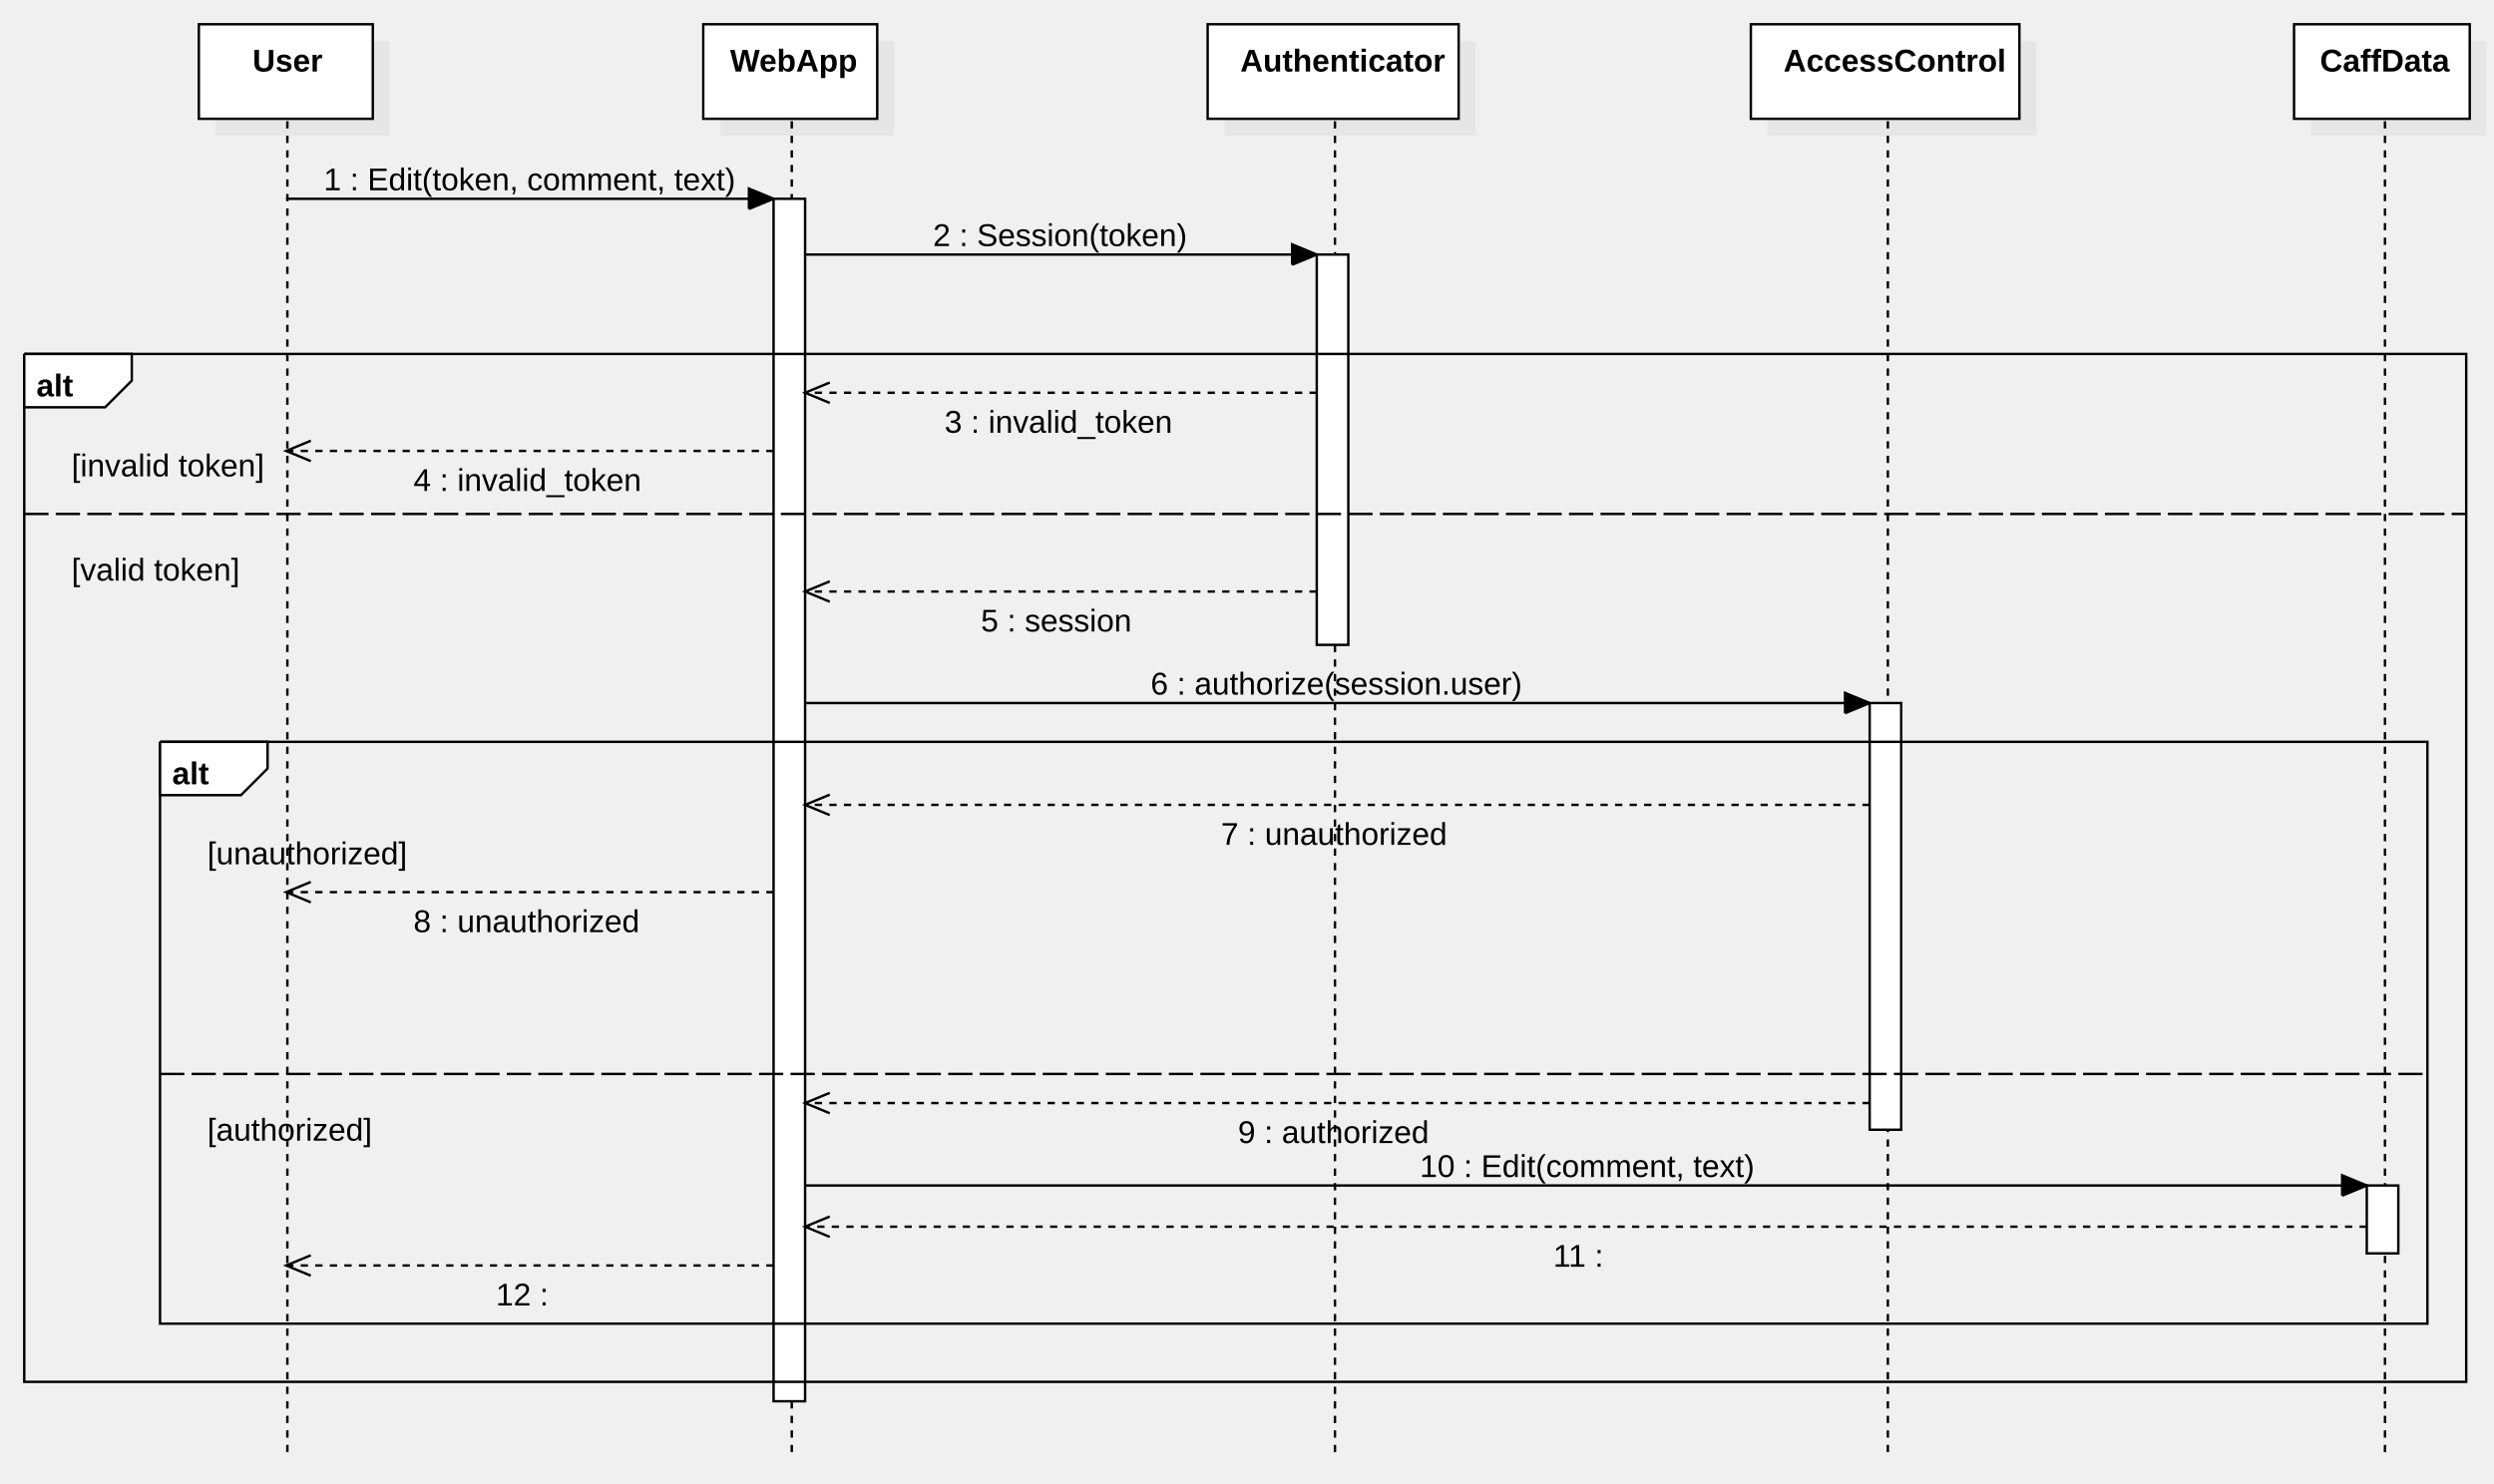
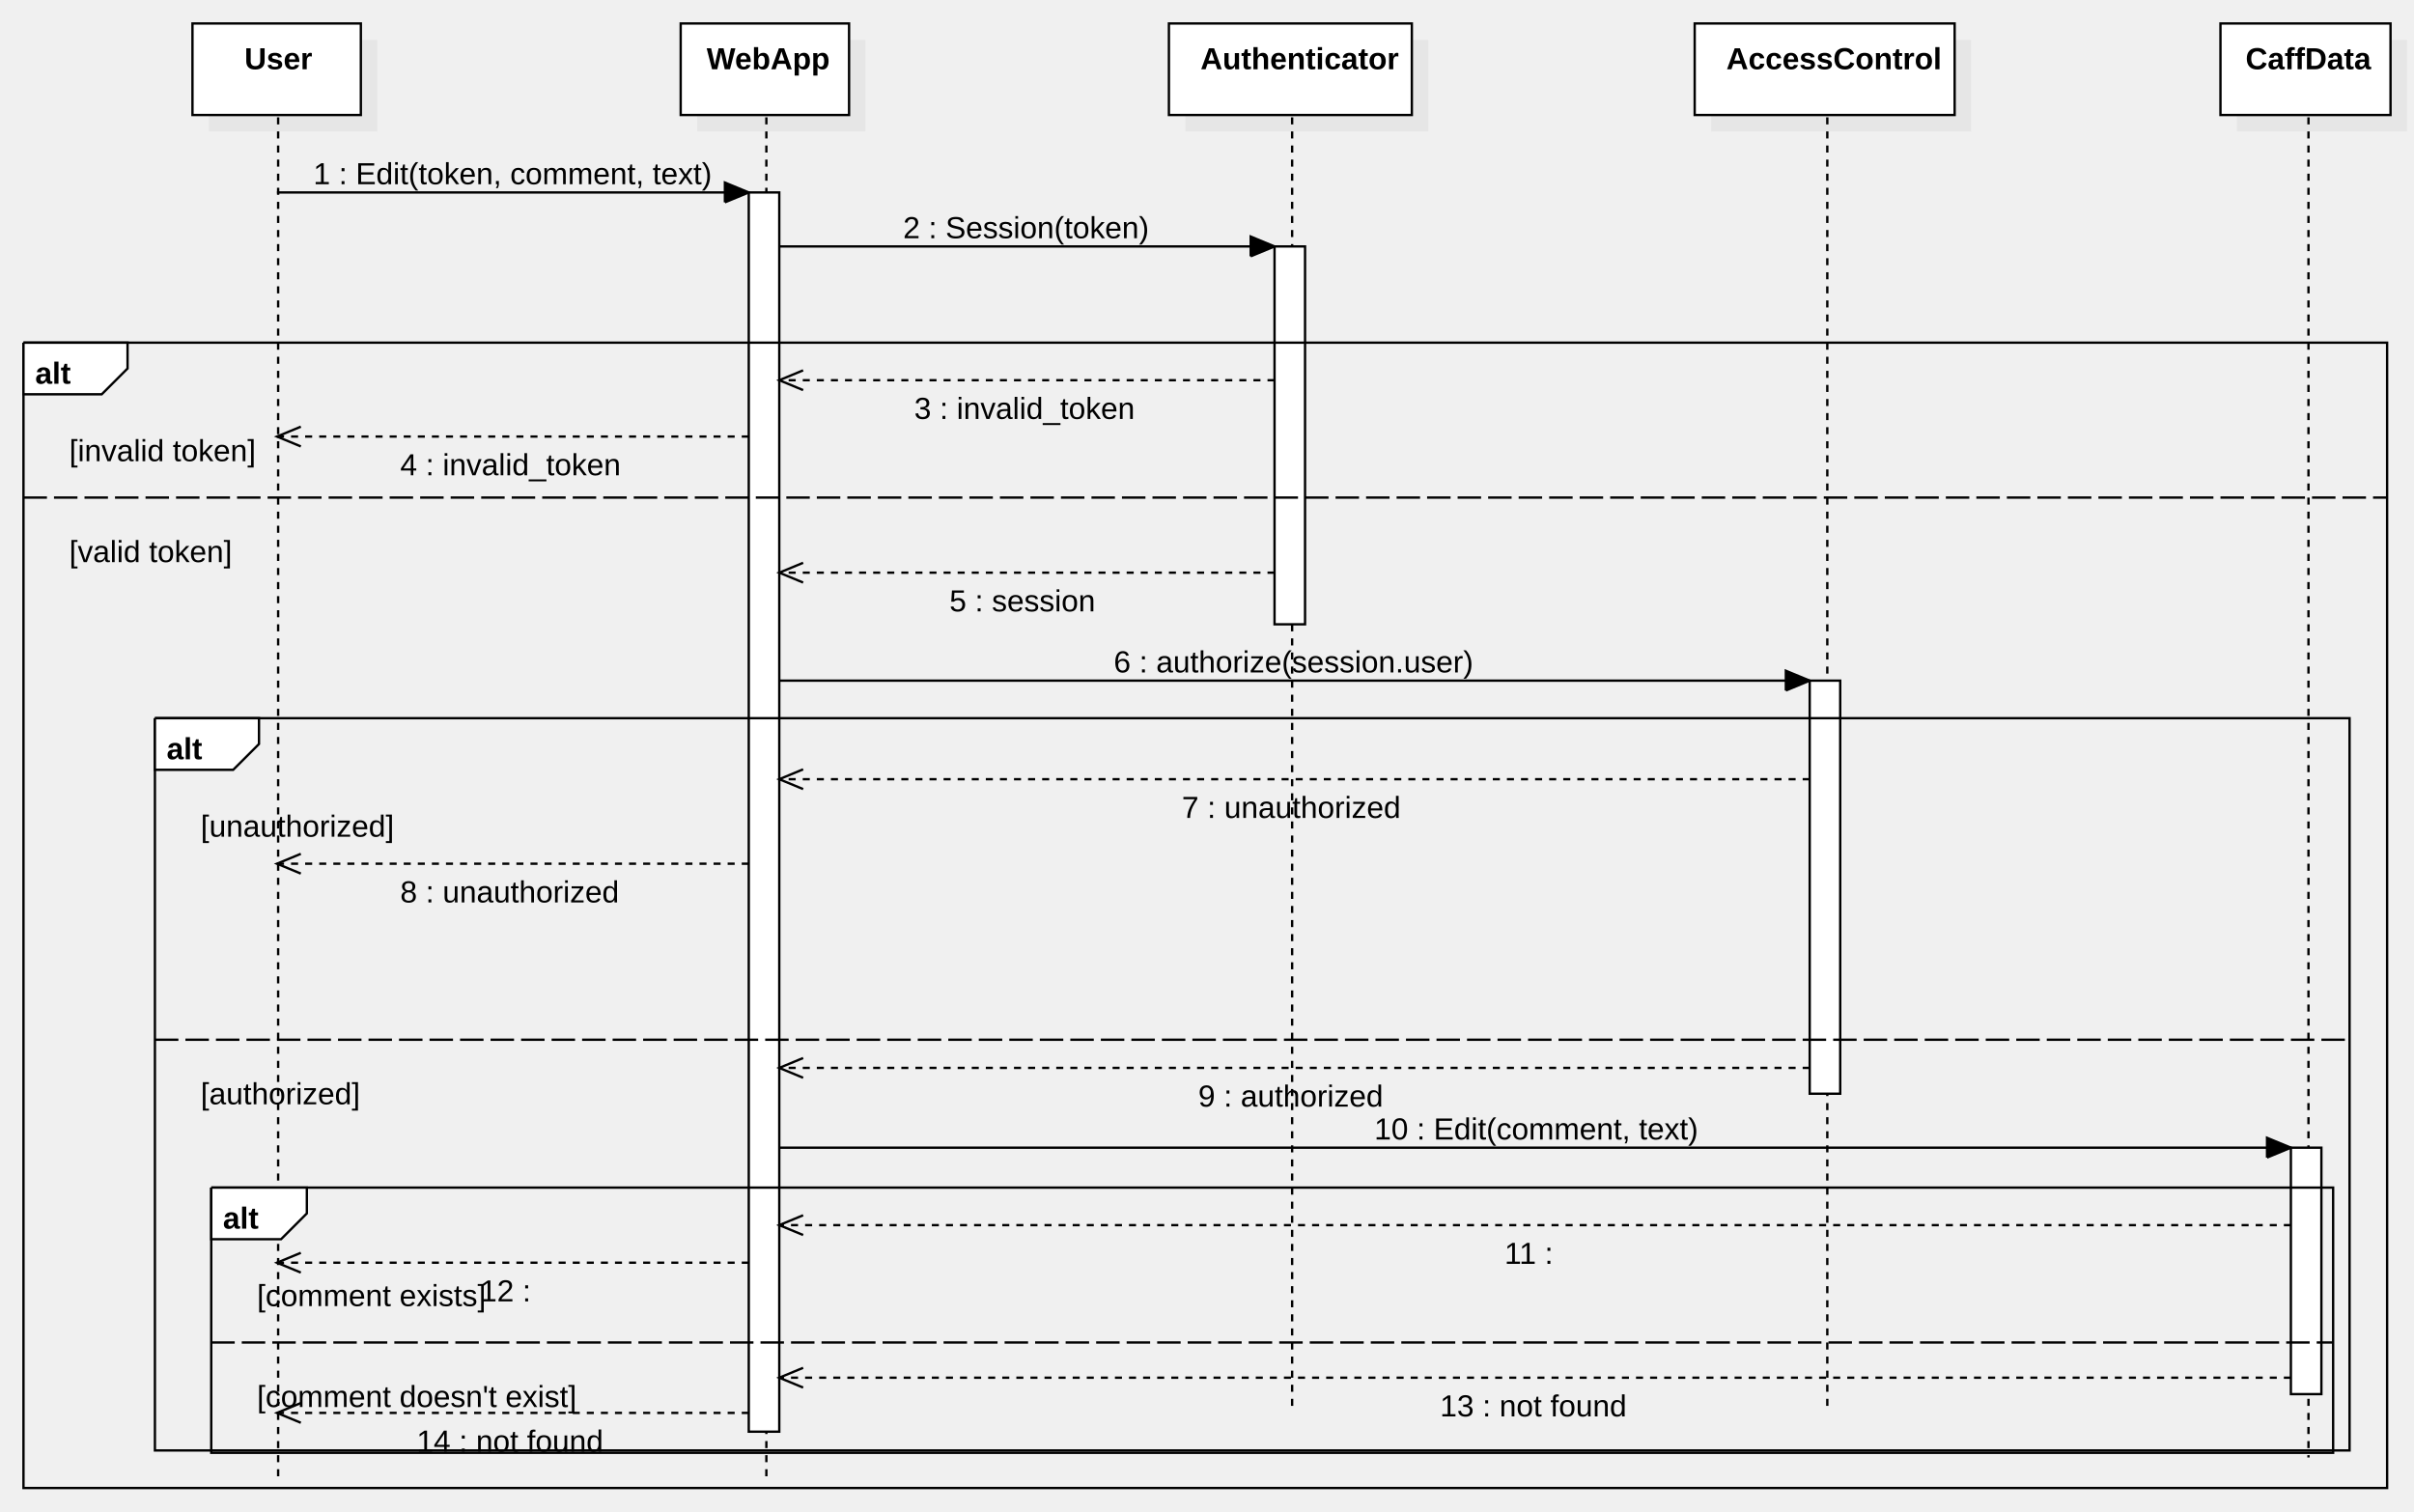
- <svg xmlns="http://www.w3.org/2000/svg" height="612" version="1.1" width="1028.454">
+ <svg xmlns="http://www.w3.org/2000/svg" height="644" version="1.1" width="1028.454">
  <defs />
  <g>
    <g transform="translate(-62,-30) scale(1,1)">
      <rect fill="#C0C0C0" height="39" opacity="0.2" stroke="none" width="71.736" x="151" y="47" />
    </g>
    <g transform="translate(-62,-30) scale(1,1)">
      <rect fill="#ffffff" height="39" stroke="none" width="71.736" x="144" y="40" />
    </g>
    <g transform="translate(-62,-30) scale(1,1)">
      <path d="M 144 40 L 215.736 40 L 215.736 79 L 144 79 L 144 40 Z Z" fill="none" stroke="#000000" stroke-miterlimit="10" />
    </g>
    <g transform="translate(-62,-30) scale(1,1)">
      <g>
        <path fill="none" stroke="none" />
        <text fill="#000000" font-family="Arial" font-size="13px" font-style="normal" font-weight="bold" stroke="none" text-decoration="none" x="166.145" y="59.5">User</text>
      </g>
    </g>
    <g transform="translate(-62,-30) scale(1,1)">
-       <path d="M 180.5 80 L 180.5 630" fill="none" stroke="#000000" stroke-dasharray="3" stroke-miterlimit="10" />
+       <path d="M 180.5 80 L 180.5 662" fill="none" stroke="#000000" stroke-dasharray="3" stroke-miterlimit="10" />
    </g>
    <g transform="translate(-62,-30) scale(1,1)">
      <rect fill="#C0C0C0" height="39" opacity="0.2" stroke="none" width="110.749" x="791" y="47" />
    </g>
    <g transform="translate(-62,-30) scale(1,1)">
      <rect fill="#ffffff" height="39" stroke="none" width="110.749" x="784" y="40" />
    </g>
    <g transform="translate(-62,-30) scale(1,1)">
      <path d="M 784 40 L 894.749 40 L 894.749 79 L 784 79 L 784 40 Z Z" fill="none" stroke="#000000" stroke-miterlimit="10" />
    </g>
    <g transform="translate(-62,-30) scale(1,1)">
      <g>
        <path fill="none" stroke="none" />
        <text fill="#000000" font-family="Arial" font-size="13px" font-style="normal" font-weight="bold" stroke="none" text-decoration="none" x="797.47" y="59.5">AccessControl</text>
      </g>
    </g>
    <g transform="translate(-62,-30) scale(1,1)">
      <path d="M 840.5 80 L 840.5 630" fill="none" stroke="#000000" stroke-dasharray="3" stroke-miterlimit="10" />
    </g>
    <g transform="translate(-62,-30) scale(1,1)">
      <rect fill="#C0C0C0" height="39" opacity="0.2" stroke="none" width="103.5" x="567" y="47" />
    </g>
    <g transform="translate(-62,-30) scale(1,1)">
      <rect fill="#ffffff" height="39" stroke="none" width="103.5" x="560" y="40" />
    </g>
    <g transform="translate(-62,-30) scale(1,1)">
      <path d="M 560 40 L 663.5 40 L 663.5 79 L 560 79 L 560 40 Z Z" fill="none" stroke="#000000" stroke-miterlimit="10" />
    </g>
    <g transform="translate(-62,-30) scale(1,1)">
      <g>
        <path fill="none" stroke="none" />
        <text fill="#000000" font-family="Arial" font-size="13px" font-style="normal" font-weight="bold" stroke="none" text-decoration="none" x="573.448" y="59.5">Authenticator</text>
      </g>
    </g>
    <g transform="translate(-62,-30) scale(1,1)">
      <path d="M 612.5 80 L 612.5 630" fill="none" stroke="#000000" stroke-dasharray="3" stroke-miterlimit="10" />
    </g>
    <g transform="translate(-62,-30) scale(1,1)">
      <rect fill="#C0C0C0" height="39" opacity="0.2" stroke="none" width="71.736" x="359" y="47" />
    </g>
    <g transform="translate(-62,-30) scale(1,1)">
      <rect fill="#ffffff" height="39" stroke="none" width="71.736" x="352" y="40" />
    </g>
    <g transform="translate(-62,-30) scale(1,1)">
      <path d="M 352 40 L 423.736 40 L 423.736 79 L 352 79 L 352 40 Z Z" fill="none" stroke="#000000" stroke-miterlimit="10" />
    </g>
    <g transform="translate(-62,-30) scale(1,1)">
      <g>
        <path fill="none" stroke="none" />
        <text fill="#000000" font-family="Arial" font-size="13px" font-style="normal" font-weight="bold" stroke="none" text-decoration="none" x="363.055" y="59.5">WebApp</text>
      </g>
    </g>
    <g transform="translate(-62,-30) scale(1,1)">
-       <path d="M 388.5 80 L 388.5 632" fill="none" stroke="#000000" stroke-dasharray="3" stroke-miterlimit="10" />
+       <path d="M 388.5 80 L 388.5 662" fill="none" stroke="#000000" stroke-dasharray="3" stroke-miterlimit="10" />
    </g>
    <g transform="translate(-62,-30) scale(1,1)">
      <rect fill="#C0C0C0" height="39" opacity="0.2" stroke="none" width="72.454" x="1015" y="47" />
    </g>
    <g transform="translate(-62,-30) scale(1,1)">
      <rect fill="#ffffff" height="39" stroke="none" width="72.454" x="1008" y="40" />
    </g>
    <g transform="translate(-62,-30) scale(1,1)">
      <path d="M 1008 40 L 1080.454 40 L 1080.454 79 L 1008 79 L 1008 40 Z Z" fill="none" stroke="#000000" stroke-miterlimit="10" />
    </g>
    <g transform="translate(-62,-30) scale(1,1)">
      <g>
        <path fill="none" stroke="none" />
        <text fill="#000000" font-family="Arial" font-size="13px" font-style="normal" font-weight="bold" stroke="none" text-decoration="none" x="1018.693" y="59.5">CaffData</text>
      </g>
    </g>
    <g transform="translate(-62,-30) scale(1,1)">
-       <path d="M 1045.5 80 L 1045.5 632" fill="none" stroke="#000000" stroke-dasharray="3" stroke-miterlimit="10" />
+       <path d="M 1045.5 80 L 1045.5 651" fill="none" stroke="#000000" stroke-dasharray="3" stroke-miterlimit="10" />
    </g>
    <g transform="translate(-62,-30) scale(1,1)">
      <path d="M 180 112 L 381 112" fill="none" stroke="#000000" stroke-miterlimit="10" />
    </g>
    <g transform="translate(-62,-30) scale(1,1)">
      <path d="M 370.837 116.21 L 381 112 L 370.837 107.79" fill="#000000" stroke="none" />
    </g>
    <g transform="translate(-62,-30) scale(1,1)">
      <path d="M 370.837 116.21 L 381 112 L 370.837 107.79 L 370.837 116.21" fill="none" stroke="#000000" stroke-miterlimit="10" />
    </g>
    <g transform="translate(-62,-30) scale(1,1)">
      <g>
        <path fill="none" stroke="none" />
        <text fill="#000000" font-family="Arial" font-size="13px" font-style="normal" font-weight="normal" stroke="none" text-decoration="none" x="195.5" y="108.5">1 : Edit(token, comment, text)</text>
      </g>
    </g>
    <g transform="translate(-62,-30) scale(1,1)">
-       <rect fill="#ffffff" height="496" stroke="none" width="13" x="381" y="112" />
-     </g>
-     <g transform="translate(-62,-30) scale(1,1)">
-       <path d="M 381 112 L 394 112 L 394 608 L 381 608 L 381 112 Z Z" fill="none" stroke="#000000" stroke-miterlimit="10" />
+       <rect fill="#ffffff" height="528" stroke="none" width="13" x="381" y="112" />
+     </g>
+     <g transform="translate(-62,-30) scale(1,1)">
+       <path d="M 381 112 L 394 112 L 394 640 L 381 640 L 381 112 Z Z" fill="none" stroke="#000000" stroke-miterlimit="10" />
    </g>
    <g transform="translate(-62,-30) scale(1,1)">
      <path d="M 394 135 L 605 135" fill="none" stroke="#000000" stroke-miterlimit="10" />
    </g>
    <g transform="translate(-62,-30) scale(1,1)">
      <path d="M 594.837 139.21 L 605 135 L 594.837 130.79" fill="#000000" stroke="none" />
    </g>
    <g transform="translate(-62,-30) scale(1,1)">
      <path d="M 594.837 139.21 L 605 135 L 594.837 130.79 L 594.837 139.21" fill="none" stroke="#000000" stroke-miterlimit="10" />
    </g>
    <g transform="translate(-62,-30) scale(1,1)">
      <g>
        <path fill="none" stroke="none" />
        <text fill="#000000" font-family="Arial" font-size="13px" font-style="normal" font-weight="normal" stroke="none" text-decoration="none" x="446.75" y="131.5">2 : Session(token)</text>
      </g>
    </g>
    <g transform="translate(-62,-30) scale(1,1)">
      <rect fill="#ffffff" height="161" stroke="none" width="13" x="605" y="135" />
    </g>
    <g transform="translate(-62,-30) scale(1,1)">
      <path d="M 605 135 L 618 135 L 618 296 L 605 296 L 605 135 Z Z" fill="none" stroke="#000000" stroke-miterlimit="10" />
    </g>
    <g transform="translate(-62,-30) scale(1,1)">
      <path d="M 605 192 L 394 192" fill="none" stroke="#000000" stroke-dasharray="3" stroke-miterlimit="10" />
    </g>
    <g transform="translate(-62,-30) scale(1,1)">
      <path d="M 404.163 187.79 L 394 192 L 404.163 196.21" fill="none" stroke="#000000" stroke-miterlimit="10" />
    </g>
    <g transform="translate(-62,-30) scale(1,1)">
      <g>
        <path fill="none" stroke="none" />
        <text fill="#000000" font-family="Arial" font-size="13px" font-style="normal" font-weight="normal" stroke="none" text-decoration="none" x="451.5" y="208.5">3 : invalid_token</text>
      </g>
    </g>
    <g transform="translate(-62,-30) scale(1,1)">
      <path d="M 381 216 L 180 216" fill="none" stroke="#000000" stroke-dasharray="3" stroke-miterlimit="10" />
    </g>
    <g transform="translate(-62,-30) scale(1,1)">
      <path d="M 190.163 211.79 L 180 216 L 190.163 220.21" fill="none" stroke="#000000" stroke-miterlimit="10" />
    </g>
    <g transform="translate(-62,-30) scale(1,1)">
      <g>
        <path fill="none" stroke="none" />
        <text fill="#000000" font-family="Arial" font-size="13px" font-style="normal" font-weight="normal" stroke="none" text-decoration="none" x="232.5" y="232.5">4 : invalid_token</text>
      </g>
    </g>
    <g transform="translate(-62,-30) scale(1,1)">
      <path d="M 605 274 L 394 274" fill="none" stroke="#000000" stroke-dasharray="3" stroke-miterlimit="10" />
    </g>
    <g transform="translate(-62,-30) scale(1,1)">
      <path d="M 404.163 269.79 L 394 274 L 404.163 278.21" fill="none" stroke="#000000" stroke-miterlimit="10" />
    </g>
    <g transform="translate(-62,-30) scale(1,1)">
      <g>
        <path fill="none" stroke="none" />
        <text fill="#000000" font-family="Arial" font-size="13px" font-style="normal" font-weight="normal" stroke="none" text-decoration="none" x="466.5" y="290.5">5 : session</text>
      </g>
    </g>
    <g transform="translate(-62,-30) scale(1,1)">
      <path d="M 394 320 L 833 320" fill="none" stroke="#000000" stroke-miterlimit="10" />
    </g>
    <g transform="translate(-62,-30) scale(1,1)">
      <path d="M 822.837 324.21 L 833 320 L 822.837 315.79" fill="#000000" stroke="none" />
    </g>
    <g transform="translate(-62,-30) scale(1,1)">
      <path d="M 822.837 324.21 L 833 320 L 822.837 315.79 L 822.837 324.21" fill="none" stroke="#000000" stroke-miterlimit="10" />
    </g>
    <g transform="translate(-62,-30) scale(1,1)">
      <g>
        <path fill="none" stroke="none" />
        <text fill="#000000" font-family="Arial" font-size="13px" font-style="normal" font-weight="normal" stroke="none" text-decoration="none" x="536.5" y="316.5">6 : authorize(session.user)</text>
      </g>
    </g>
    <g transform="translate(-62,-30) scale(1,1)">
      <rect fill="#ffffff" height="176" stroke="none" width="13" x="833" y="320" />
    </g>
    <g transform="translate(-62,-30) scale(1,1)">
      <path d="M 833 320 L 846 320 L 846 496 L 833 496 L 833 320 Z Z" fill="none" stroke="#000000" stroke-miterlimit="10" />
    </g>
    <g transform="translate(-62,-30) scale(1,1)">
      <path d="M 833 362 L 394 362" fill="none" stroke="#000000" stroke-dasharray="3" stroke-miterlimit="10" />
    </g>
    <g transform="translate(-62,-30) scale(1,1)">
      <path d="M 404.163 357.79 L 394 362 L 404.163 366.21" fill="none" stroke="#000000" stroke-miterlimit="10" />
    </g>
    <g transform="translate(-62,-30) scale(1,1)">
      <g>
        <path fill="none" stroke="none" />
        <text fill="#000000" font-family="Arial" font-size="13px" font-style="normal" font-weight="normal" stroke="none" text-decoration="none" x="565.5" y="378.5">7 : unauthorized</text>
      </g>
    </g>
    <g transform="translate(-62,-30) scale(1,1)">
      <path d="M 381 398 L 180 398" fill="none" stroke="#000000" stroke-dasharray="3" stroke-miterlimit="10" />
    </g>
    <g transform="translate(-62,-30) scale(1,1)">
      <path d="M 190.163 393.79 L 180 398 L 190.163 402.21" fill="none" stroke="#000000" stroke-miterlimit="10" />
    </g>
    <g transform="translate(-62,-30) scale(1,1)">
      <g>
        <path fill="none" stroke="none" />
        <text fill="#000000" font-family="Arial" font-size="13px" font-style="normal" font-weight="normal" stroke="none" text-decoration="none" x="232.5" y="414.5">8 : unauthorized</text>
      </g>
    </g>
    <g transform="translate(-62,-30) scale(1,1)">
      <path d="M 833 485 L 394 485" fill="none" stroke="#000000" stroke-dasharray="3" stroke-miterlimit="10" />
    </g>
    <g transform="translate(-62,-30) scale(1,1)">
      <path d="M 404.163 480.79 L 394 485 L 404.163 489.21" fill="none" stroke="#000000" stroke-miterlimit="10" />
    </g>
    <g transform="translate(-62,-30) scale(1,1)">
      <g>
        <path fill="none" stroke="none" />
        <text fill="#000000" font-family="Arial" font-size="13px" font-style="normal" font-weight="normal" stroke="none" text-decoration="none" x="572.5" y="501.5">9 : authorized</text>
      </g>
    </g>
    <g transform="translate(-62,-30) scale(1,1)">
      <path d="M 394 519 L 1038 519" fill="none" stroke="#000000" stroke-miterlimit="10" />
    </g>
    <g transform="translate(-62,-30) scale(1,1)">
      <path d="M 1027.837 523.21 L 1038 519 L 1027.837 514.79" fill="#000000" stroke="none" />
    </g>
    <g transform="translate(-62,-30) scale(1,1)">
      <path d="M 1027.837 523.21 L 1038 519 L 1027.837 514.79 L 1027.837 523.21" fill="none" stroke="#000000" stroke-miterlimit="10" />
    </g>
    <g transform="translate(-62,-30) scale(1,1)">
      <g>
        <path fill="none" stroke="none" />
        <text fill="#000000" font-family="Arial" font-size="13px" font-style="normal" font-weight="normal" stroke="none" text-decoration="none" x="647.5" y="515.5">10 : Edit(comment, text)</text>
      </g>
    </g>
    <g transform="translate(-62,-30) scale(1,1)">
-       <rect fill="#ffffff" height="28" stroke="none" width="13" x="1038" y="519" />
-     </g>
-     <g transform="translate(-62,-30) scale(1,1)">
-       <path d="M 1038 519 L 1051 519 L 1051 547 L 1038 547 L 1038 519 Z Z" fill="none" stroke="#000000" stroke-miterlimit="10" />
-     </g>
-     <g transform="translate(-62,-30) scale(1,1)">
-       <path d="M 1038 536 L 394 536" fill="none" stroke="#000000" stroke-dasharray="3" stroke-miterlimit="10" />
-     </g>
-     <g transform="translate(-62,-30) scale(1,1)">
-       <path d="M 404.163 531.79 L 394 536 L 404.163 540.21" fill="none" stroke="#000000" stroke-miterlimit="10" />
-     </g>
-     <g transform="translate(-62,-30) scale(1,1)">
-       <g>
-         <path fill="none" stroke="none" />
-         <text fill="#000000" font-family="Arial" font-size="13px" font-style="normal" font-weight="normal" stroke="none" text-decoration="none" x="702.5" y="552.5">11 : </text>
-       </g>
-     </g>
-     <g transform="translate(-62,-30) scale(1,1)">
-       <path d="M 381 552 L 180 552" fill="none" stroke="#000000" stroke-dasharray="3" stroke-miterlimit="10" />
-     </g>
-     <g transform="translate(-62,-30) scale(1,1)">
-       <path d="M 190.163 547.79 L 180 552 L 190.163 556.21" fill="none" stroke="#000000" stroke-miterlimit="10" />
-     </g>
-     <g transform="translate(-62,-30) scale(1,1)">
-       <g>
-         <path fill="none" stroke="none" />
-         <text fill="#000000" font-family="Arial" font-size="13px" font-style="normal" font-weight="normal" stroke="none" text-decoration="none" x="266.5" y="568.5">12 : </text>
-       </g>
-     </g>
-     <g transform="translate(-62,-30) scale(1,1)">
-       <path d="M 72 176 L 1079 176 L 1079 600 L 72 600 L 72 176" fill="none" stroke="#000000" stroke-miterlimit="10" />
+       <rect fill="#ffffff" height="105" stroke="none" width="13" x="1038" y="519" />
+     </g>
+     <g transform="translate(-62,-30) scale(1,1)">
+       <path d="M 1038 519 L 1051 519 L 1051 624 L 1038 624 L 1038 519 Z Z" fill="none" stroke="#000000" stroke-miterlimit="10" />
+     </g>
+     <g transform="translate(-62,-30) scale(1,1)">
+       <path d="M 1038 552 L 394 552" fill="none" stroke="#000000" stroke-dasharray="3" stroke-miterlimit="10" />
+     </g>
+     <g transform="translate(-62,-30) scale(1,1)">
+       <path d="M 404.163 547.79 L 394 552 L 404.163 556.21" fill="none" stroke="#000000" stroke-miterlimit="10" />
+     </g>
+     <g transform="translate(-62,-30) scale(1,1)">
+       <g>
+         <path fill="none" stroke="none" />
+         <text fill="#000000" font-family="Arial" font-size="13px" font-style="normal" font-weight="normal" stroke="none" text-decoration="none" x="702.982" y="568.5">11 : </text>
+       </g>
+     </g>
+     <g transform="translate(-62,-30) scale(1,1)">
+       <path d="M 381 568 L 180 568" fill="none" stroke="#000000" stroke-dasharray="3" stroke-miterlimit="10" />
+     </g>
+     <g transform="translate(-62,-30) scale(1,1)">
+       <path d="M 190.163 563.79 L 180 568 L 190.163 572.21" fill="none" stroke="#000000" stroke-miterlimit="10" />
+     </g>
+     <g transform="translate(-62,-30) scale(1,1)">
+       <g>
+         <path fill="none" stroke="none" />
+         <text fill="#000000" font-family="Arial" font-size="13px" font-style="normal" font-weight="normal" stroke="none" text-decoration="none" x="266.5" y="584.5">12 : </text>
+       </g>
+     </g>
+     <g transform="translate(-62,-30) scale(1,1)">
+       <path d="M 1038 617 L 394 617" fill="none" stroke="#000000" stroke-dasharray="3" stroke-miterlimit="10" />
+     </g>
+     <g transform="translate(-62,-30) scale(1,1)">
+       <path d="M 404.163 612.79 L 394 617 L 404.163 621.21" fill="none" stroke="#000000" stroke-miterlimit="10" />
+     </g>
+     <g transform="translate(-62,-30) scale(1,1)">
+       <g>
+         <path fill="none" stroke="none" />
+         <text fill="#000000" font-family="Arial" font-size="13px" font-style="normal" font-weight="normal" stroke="none" text-decoration="none" x="675.5" y="633.5">13 : not found</text>
+       </g>
+     </g>
+     <g transform="translate(-62,-30) scale(1,1)">
+       <path d="M 381 632 L 180 632" fill="none" stroke="#000000" stroke-dasharray="3" stroke-miterlimit="10" />
+     </g>
+     <g transform="translate(-62,-30) scale(1,1)">
+       <path d="M 190.163 627.79 L 180 632 L 190.163 636.21" fill="none" stroke="#000000" stroke-miterlimit="10" />
+     </g>
+     <g transform="translate(-62,-30) scale(1,1)">
+       <g>
+         <path fill="none" stroke="none" />
+         <text fill="#000000" font-family="Arial" font-size="13px" font-style="normal" font-weight="normal" stroke="none" text-decoration="none" x="239.5" y="648.5">14 : not found</text>
+       </g>
+     </g>
+     <g transform="translate(-62,-30) scale(1,1)">
+       <path d="M 72 176 L 1079 176 L 1079 664 L 72 664 L 72 176" fill="none" stroke="#000000" stroke-miterlimit="10" />
    </g>
    <g transform="translate(-62,-30) scale(1,1)">
      <path d="M 72 176 L 72 198 L 105.342 198 L 116.342 187 L 116.342 176 L 72 176" fill="#ffffff" stroke="none" />
    </g>
    <g transform="translate(-62,-30) scale(1,1)">
      <path d="M 72 176 L 72 198 L 105.342 198 L 116.342 187 L 116.342 176 L 72 176 L 72 176" fill="none" stroke="#000000" stroke-miterlimit="10" />
    </g>
    <g transform="translate(-62,-30) scale(1,1)">
      <g>
        <path fill="none" stroke="none" />
        <text fill="#000000" font-family="Arial" font-size="13px" font-style="normal" font-weight="normal" stroke="none" text-decoration="none" x="96.73" y="193.5"> </text>
      </g>
    </g>
    <g transform="translate(-62,-30) scale(1,1)">
      <g>
        <path fill="none" stroke="none" />
        <text fill="#000000" font-family="Arial" font-size="13px" font-style="normal" font-weight="bold" stroke="none" text-decoration="none" x="77" y="193.5">alt</text>
      </g>
    </g>
    <g transform="translate(-62,-30) scale(1,1)">
      <g>
        <path fill="none" stroke="none" />
        <text fill="#000000" font-family="Arial" font-size="13px" font-style="normal" font-weight="normal" stroke="none" text-decoration="none" x="91.5" y="226.5">[invalid token]</text>
      </g>
    </g>
    <g transform="translate(-62,-30) scale(1,1)">
      <path d="M 72 242 L 1079 242" fill="none" stroke="#000000" stroke-dasharray="10,3" stroke-miterlimit="10" />
    </g>
    <g transform="translate(-62,-30) scale(1,1)">
      <g>
        <path fill="none" stroke="none" />
        <text fill="#000000" font-family="Arial" font-size="13px" font-style="normal" font-weight="normal" stroke="none" text-decoration="none" x="91.5" y="269.5">[valid token]</text>
      </g>
    </g>
    <g transform="translate(-62,-30) scale(1,1)">
-       <path d="M 128 336 L 1063 336 L 1063 576 L 128 576 L 128 336" fill="none" stroke="#000000" stroke-miterlimit="10" />
+       <path d="M 128 336 L 1063 336 L 1063 648 L 128 648 L 128 336" fill="none" stroke="#000000" stroke-miterlimit="10" />
    </g>
    <g transform="translate(-62,-30) scale(1,1)">
      <path d="M 128 336 L 128 358 L 161.342 358 L 172.342 347 L 172.342 336 L 128 336" fill="#ffffff" stroke="none" />
    </g>
    <g transform="translate(-62,-30) scale(1,1)">
      <path d="M 128 336 L 128 358 L 161.342 358 L 172.342 347 L 172.342 336 L 128 336 L 128 336" fill="none" stroke="#000000" stroke-miterlimit="10" />
    </g>
    <g transform="translate(-62,-30) scale(1,1)">
      <g>
        <path fill="none" stroke="none" />
        <text fill="#000000" font-family="Arial" font-size="13px" font-style="normal" font-weight="normal" stroke="none" text-decoration="none" x="152.73" y="353.5"> </text>
      </g>
    </g>
    <g transform="translate(-62,-30) scale(1,1)">
      <g>
        <path fill="none" stroke="none" />
        <text fill="#000000" font-family="Arial" font-size="13px" font-style="normal" font-weight="bold" stroke="none" text-decoration="none" x="133" y="353.5">alt</text>
      </g>
    </g>
    <g transform="translate(-62,-30) scale(1,1)">
      <g>
        <path fill="none" stroke="none" />
        <text fill="#000000" font-family="Arial" font-size="13px" font-style="normal" font-weight="normal" stroke="none" text-decoration="none" x="147.5" y="386.5">[unauthorized]</text>
      </g>
    </g>
    <g transform="translate(-62,-30) scale(1,1)">
      <path d="M 128 473 L 1063 473" fill="none" stroke="#000000" stroke-dasharray="10,3" stroke-miterlimit="10" />
    </g>
    <g transform="translate(-62,-30) scale(1,1)">
      <g>
        <path fill="none" stroke="none" />
        <text fill="#000000" font-family="Arial" font-size="13px" font-style="normal" font-weight="normal" stroke="none" text-decoration="none" x="147.5" y="500.5">[authorized]</text>
+       </g>
+     </g>
+     <g transform="translate(-62,-30) scale(1,1)">
+       <path d="M 152 536 L 1056 536 L 1056 649 L 152 649 L 152 536" fill="none" stroke="#000000" stroke-miterlimit="10" />
+     </g>
+     <g transform="translate(-62,-30) scale(1,1)">
+       <path d="M 152 536 L 152 558 L 181.73 558 L 192.73 547 L 192.73 536 L 152 536" fill="#ffffff" stroke="none" />
+     </g>
+     <g transform="translate(-62,-30) scale(1,1)">
+       <path d="M 152 536 L 152 558 L 181.73 558 L 192.73 547 L 192.73 536 L 152 536 L 152 536" fill="none" stroke="#000000" stroke-miterlimit="10" />
+     </g>
+     <g transform="translate(-62,-30) scale(1,1)">
+       <g>
+         <path fill="none" stroke="none" />
+         <text fill="#000000" font-family="Arial" font-size="13px" font-style="normal" font-weight="bold" stroke="none" text-decoration="none" x="157" y="553.5">alt</text>
+       </g>
+     </g>
+     <g transform="translate(-62,-30) scale(1,1)">
+       <g>
+         <path fill="none" stroke="none" />
+         <text fill="#000000" font-family="Arial" font-size="13px" font-style="normal" font-weight="normal" stroke="none" text-decoration="none" x="171.5" y="586.5">[comment exists]</text>
+       </g>
+     </g>
+     <g transform="translate(-62,-30) scale(1,1)">
+       <path d="M 152 602 L 1056 602" fill="none" stroke="#000000" stroke-dasharray="10,3" stroke-miterlimit="10" />
+     </g>
+     <g transform="translate(-62,-30) scale(1,1)">
+       <g>
+         <path fill="none" stroke="none" />
+         <text fill="#000000" font-family="Arial" font-size="13px" font-style="normal" font-weight="normal" stroke="none" text-decoration="none" x="171.5" y="629.5">[comment doesn't exist]</text>
      </g>
    </g>
  </g>
</svg>
